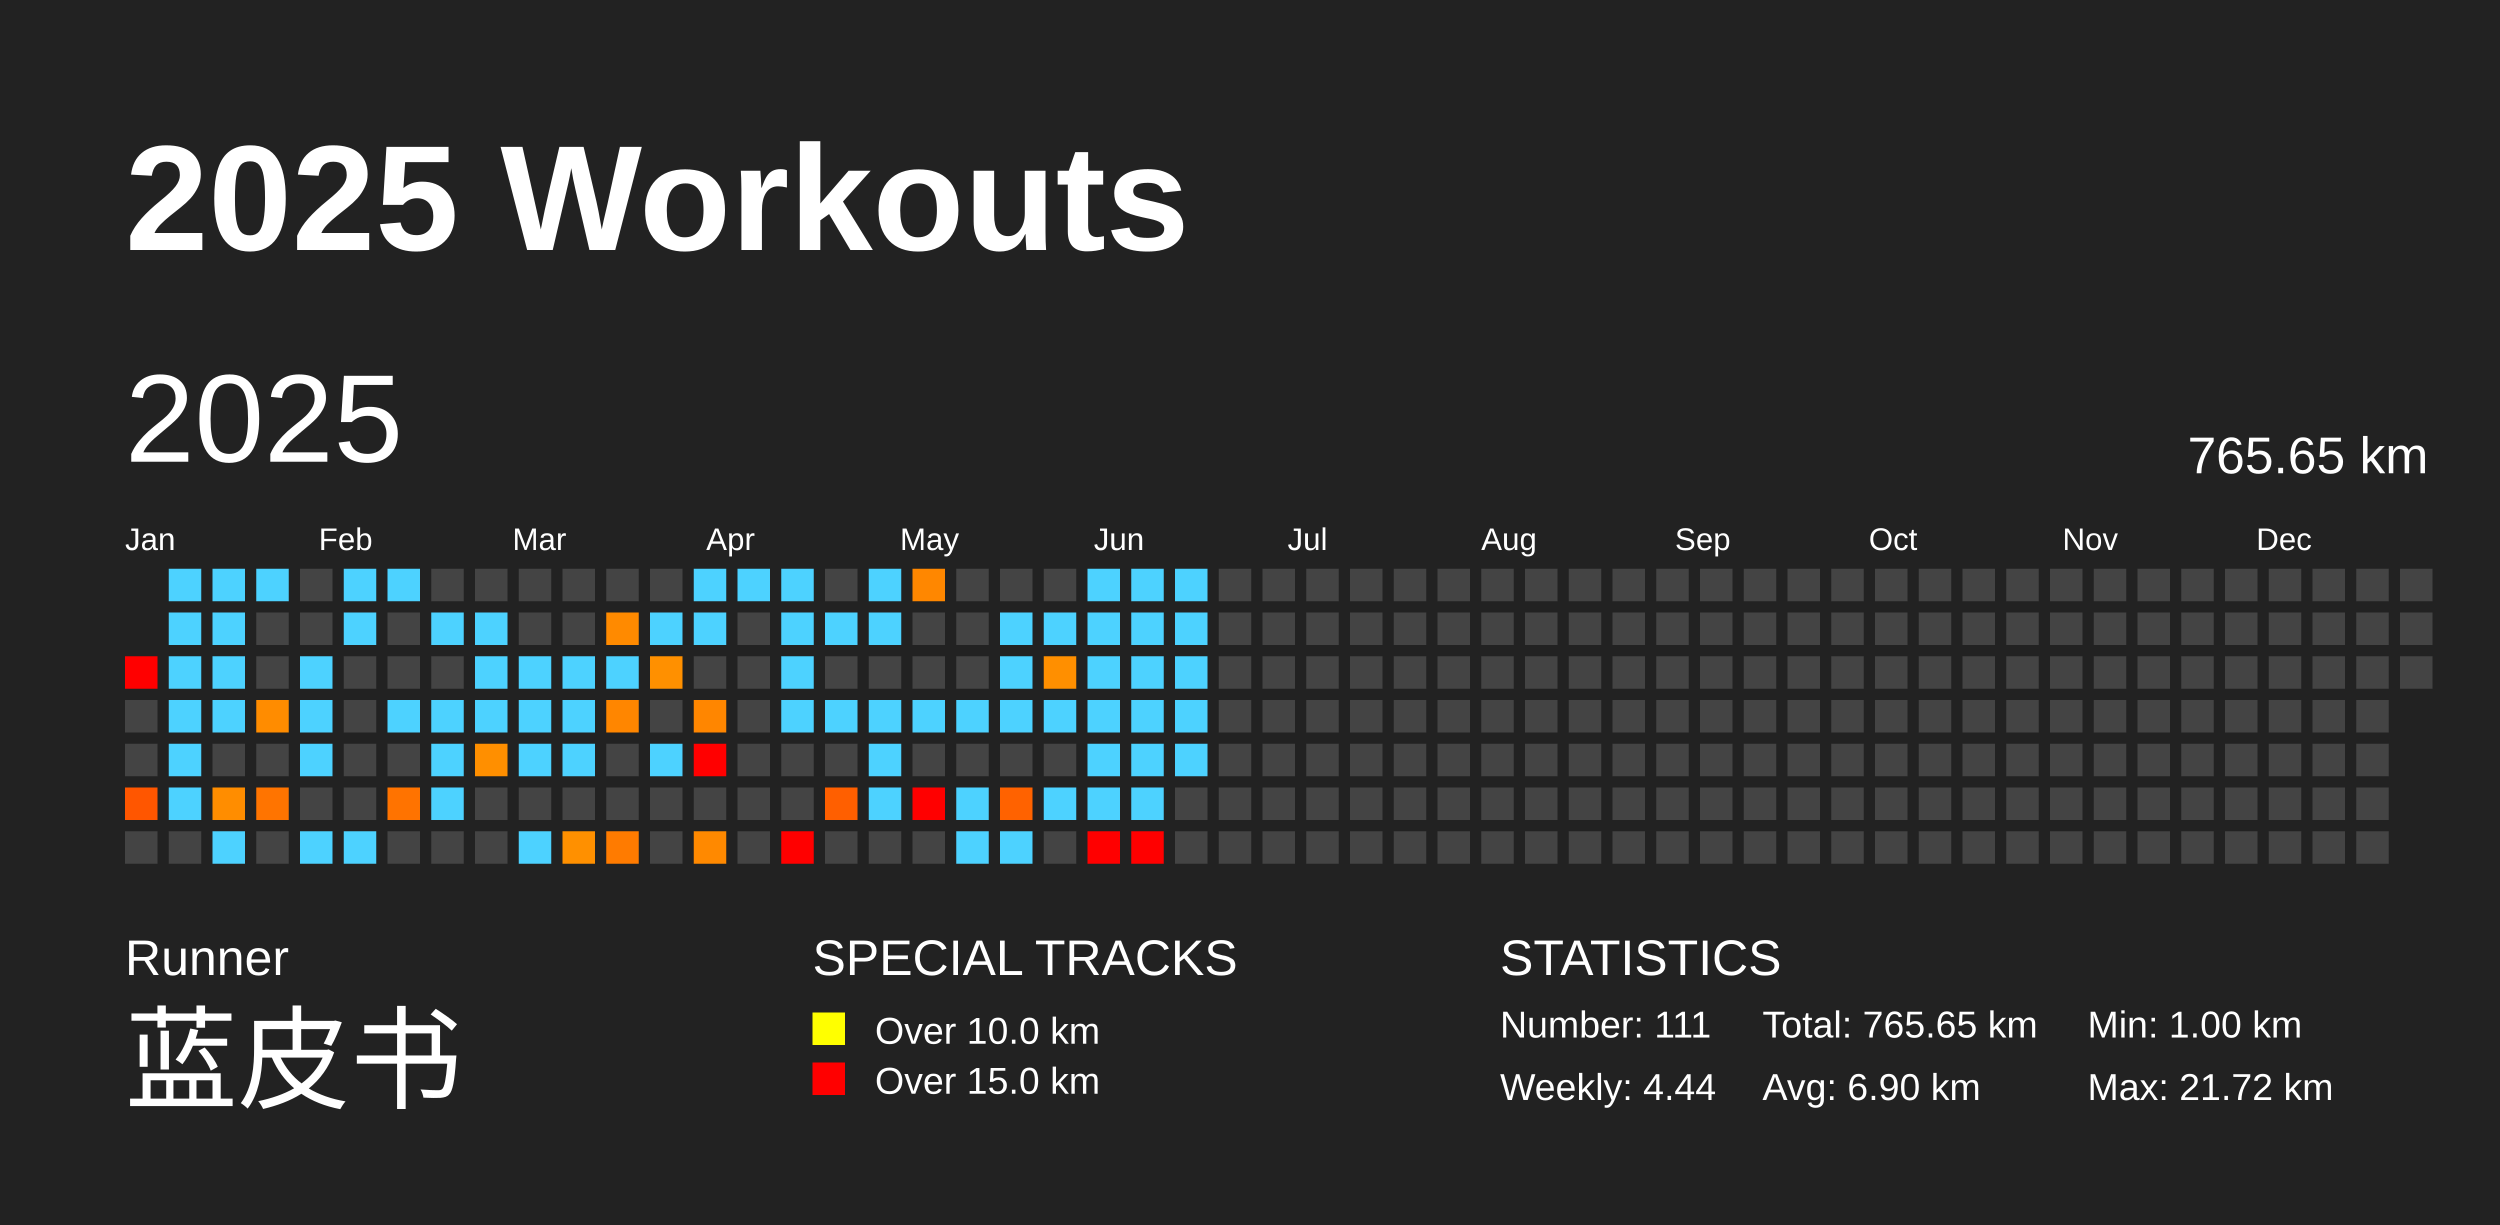
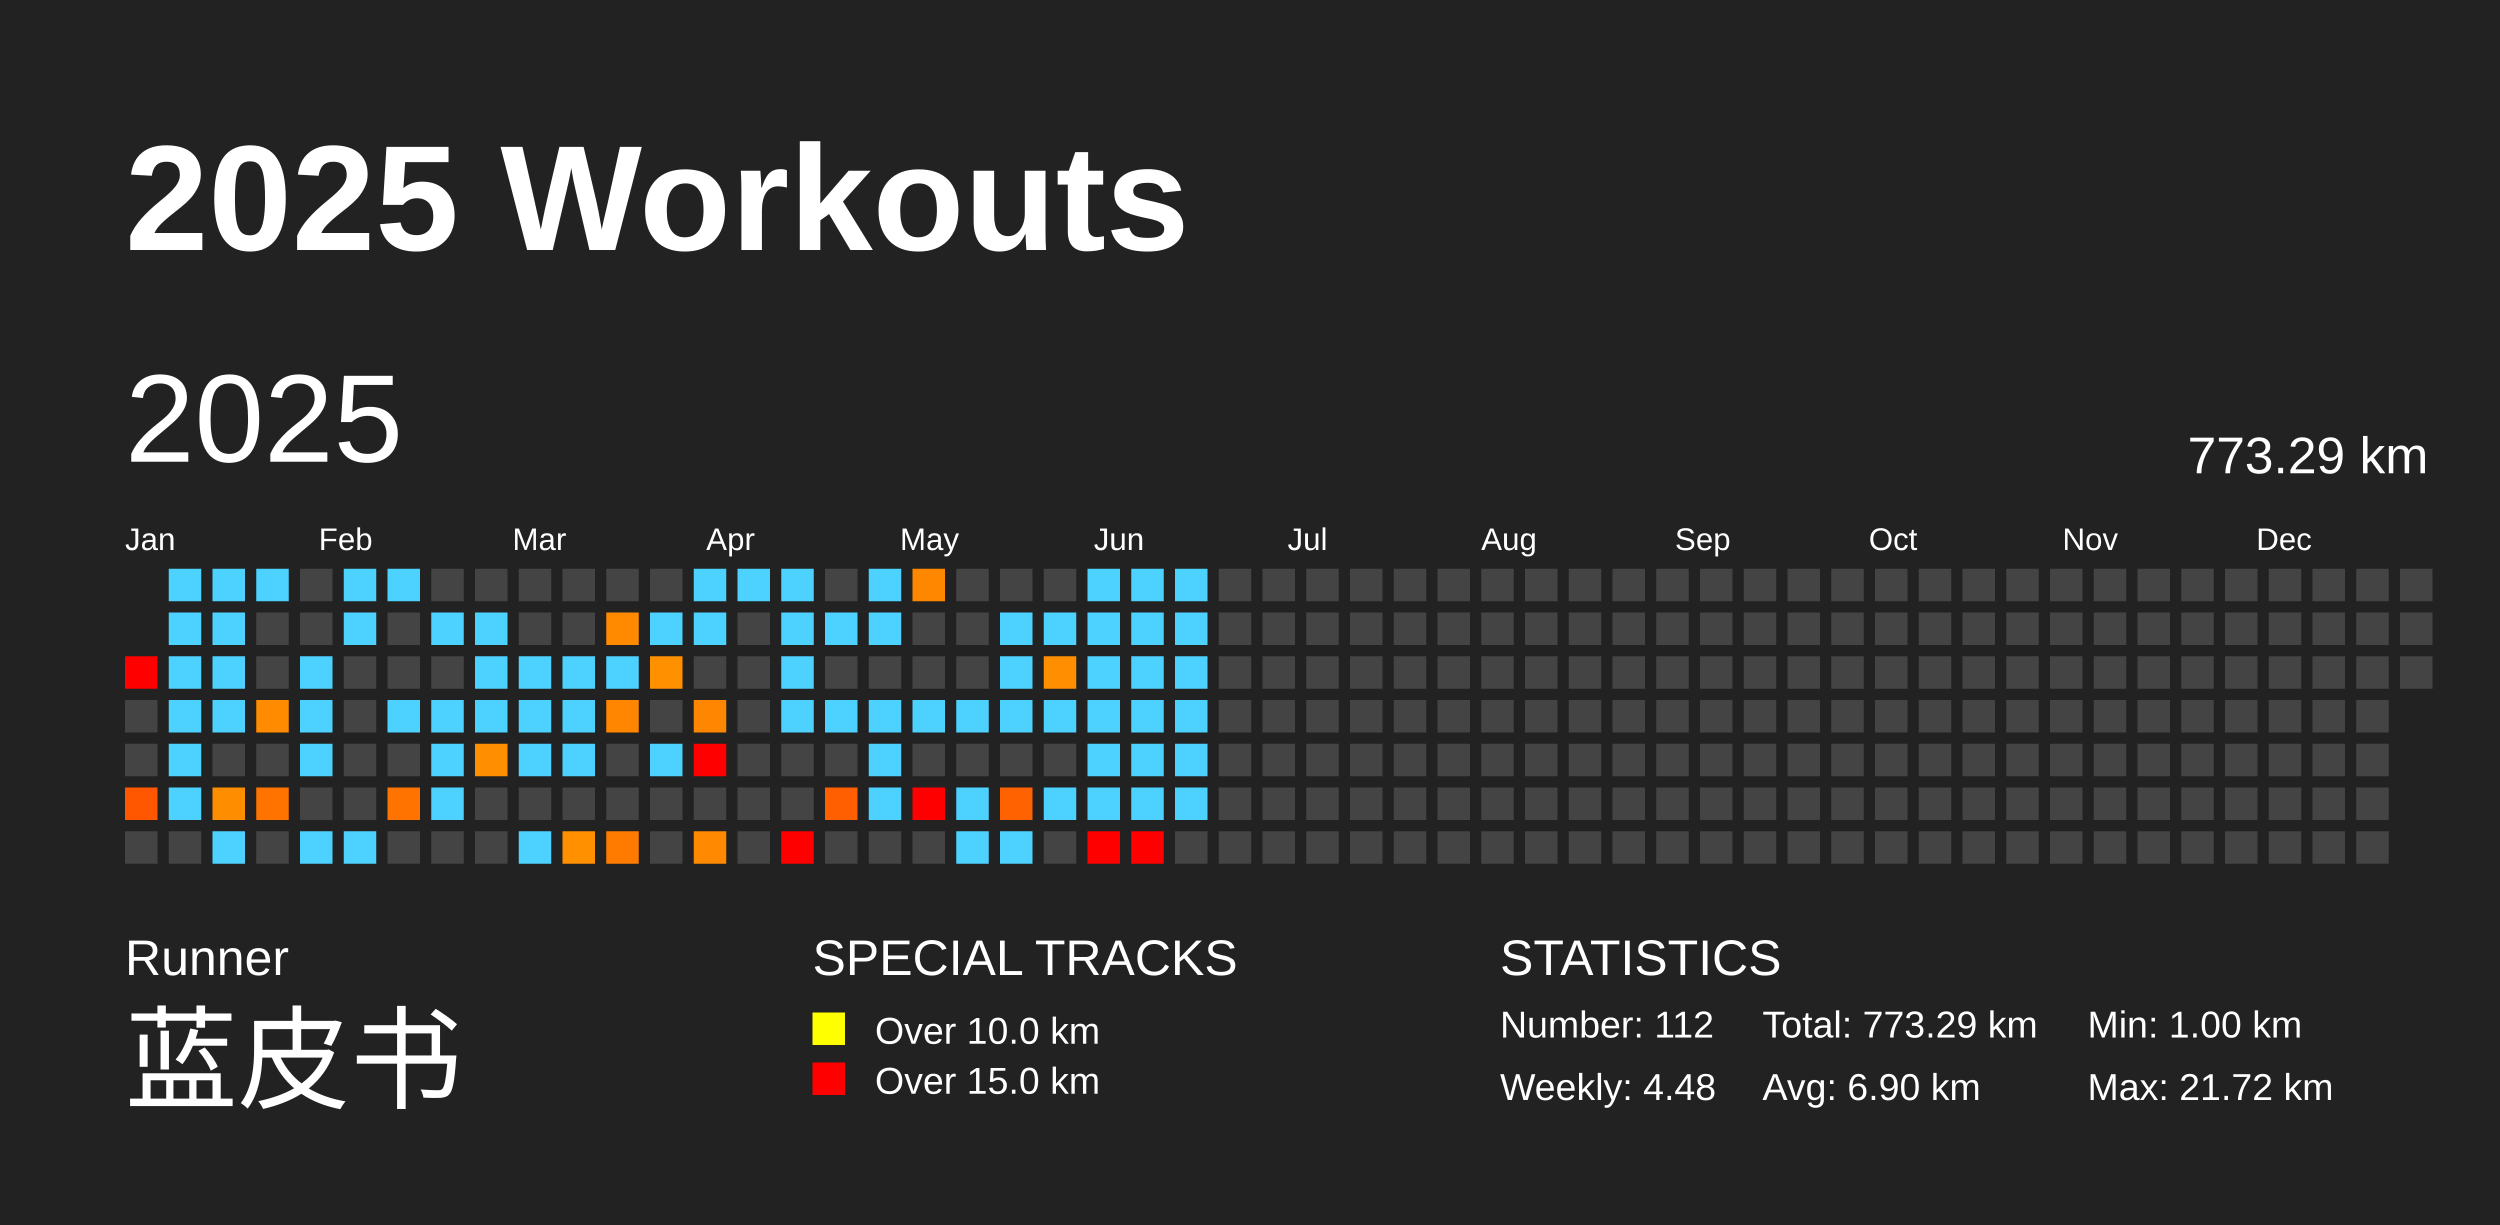
<svg xmlns="http://www.w3.org/2000/svg" baseProfile="full" height="98mm" version="1.1" viewBox="0,0,200,98" width="200mm">
  <defs />
  <rect fill="#222222" height="98" width="200" x="0" y="0" />
  <text fill="#FFFFFF" style="font-size:12px; font-family:Arial; font-weight:bold;" x="10" y="20">2025 Workouts</text>
  <text fill="#FFFFFF" style="font-size:4px; font-family:Arial" x="10" y="78">Runner</text>
  <text fill="#FFFFFF" style="font-size:9px; font-family:Arial" x="10" y="88">蓝皮书</text>
  <text fill="#FFFFFF" style="font-size:4px; font-family:Arial" x="65" y="78">SPECIAL TRACKS</text>
  <rect fill="yellow" height="2.6" width="2.6" x="65" y="81" />
  <text fill="#FFFFFF" style="font-size:3px; font-family:Arial" x="70" y="83.5">Over 10.0 km</text>
  <rect fill="red" height="2.6" width="2.6" x="65" y="85" />
  <text fill="#FFFFFF" style="font-size:3px; font-family:Arial" x="70" y="87.5">Over 15.0 km</text>
  <text fill="#FFFFFF" style="font-size:4px; font-family:Arial" x="120" y="78">STATISTICS</text>
-   <text fill="#FFFFFF" style="font-size:3px; font-family:Arial" x="120" y="83">Number: 111</text>
-   <text fill="#FFFFFF" style="font-size:3px; font-family:Arial" x="120" y="88">Weekly: 4.44</text>
-   <text fill="#FFFFFF" style="font-size:3px; font-family:Arial" x="141" y="83">Total: 765.65 km</text>
+   <text fill="#FFFFFF" style="font-size:3px; font-family:Arial" x="120" y="83">Number: 112</text>
+   <text fill="#FFFFFF" style="font-size:3px; font-family:Arial" x="120" y="88">Weekly: 4.48</text>
+   <text fill="#FFFFFF" style="font-size:3px; font-family:Arial" x="141" y="83">Total: 773.29 km</text>
  <text fill="#FFFFFF" style="font-size:3px; font-family:Arial" x="141" y="88">Avg: 6.90 km</text>
  <text fill="#FFFFFF" style="font-size:3px; font-family:Arial" x="167" y="83">Min: 1.00 km</text>
  <text fill="#FFFFFF" style="font-size:3px; font-family:Arial" x="167" y="88">Max: 21.72 km</text>
  <text dominant-baseline="hanging" fill="#FFFFFF" style="font-size:10.0px; font-family:Arial;" x="10" y="30">2025</text>
-   <text dominant-baseline="hanging" fill="#FFFFFF" style="font-size:4.125px; font-family:Arial;" x="175" y="35">765.65 km</text>
+   <text dominant-baseline="hanging" fill="#FFFFFF" style="font-size:4.125px; font-family:Arial;" x="175" y="35">773.29 km</text>
  <text fill="#FFFFFF" style="font-size:2.5px; font-family:Arial" x="10.0" y="44">Jan</text>
  <text fill="#FFFFFF" style="font-size:2.5px; font-family:Arial" x="25.5" y="44">Feb</text>
  <text fill="#FFFFFF" style="font-size:2.5px; font-family:Arial" x="41.0" y="44">Mar</text>
  <text fill="#FFFFFF" style="font-size:2.5px; font-family:Arial" x="56.5" y="44">Apr</text>
  <text fill="#FFFFFF" style="font-size:2.5px; font-family:Arial" x="72.0" y="44">May</text>
  <text fill="#FFFFFF" style="font-size:2.5px; font-family:Arial" x="87.5" y="44">Jun</text>
  <text fill="#FFFFFF" style="font-size:2.5px; font-family:Arial" x="103.0" y="44">Jul</text>
  <text fill="#FFFFFF" style="font-size:2.5px; font-family:Arial" x="118.5" y="44">Aug</text>
  <text fill="#FFFFFF" style="font-size:2.5px; font-family:Arial" x="134.0" y="44">Sep</text>
  <text fill="#FFFFFF" style="font-size:2.5px; font-family:Arial" x="149.5" y="44">Oct</text>
  <text fill="#FFFFFF" style="font-size:2.5px; font-family:Arial" x="165.0" y="44">Nov</text>
  <text fill="#FFFFFF" style="font-size:2.5px; font-family:Arial" x="180.5" y="44">Dec</text>
  <rect fill="red" height="2.6" width="2.6" x="10.0" y="52.5" />
  <rect fill="#444444" height="2.6" width="2.6" x="10.0" y="56.0" />
  <rect fill="#444444" height="2.6" width="2.6" x="10.0" y="59.5" />
  <rect fill="#ff5600" height="2.6" width="2.6" x="10.0" y="63.0" />
  <rect fill="#444444" height="2.6" width="2.6" x="10.0" y="66.5" />
  <rect fill="#4dd2ff" height="2.6" width="2.6" x="13.5" y="45.5" />
  <rect fill="#4dd2ff" height="2.6" width="2.6" x="13.5" y="49.0" />
  <rect fill="#4dd2ff" height="2.6" width="2.6" x="13.5" y="52.5" />
  <rect fill="#4dd2ff" height="2.6" width="2.6" x="13.5" y="56.0" />
  <rect fill="#4dd2ff" height="2.6" width="2.6" x="13.5" y="59.5" />
  <rect fill="#4dd2ff" height="2.6" width="2.6" x="13.5" y="63.0" />
  <rect fill="#444444" height="2.6" width="2.6" x="13.5" y="66.5" />
  <rect fill="#4dd2ff" height="2.6" width="2.6" x="17.0" y="45.5" />
  <rect fill="#4dd2ff" height="2.6" width="2.6" x="17.0" y="49.0" />
  <rect fill="#4dd2ff" height="2.6" width="2.6" x="17.0" y="52.5" />
  <rect fill="#4dd2ff" height="2.6" width="2.6" x="17.0" y="56.0" />
  <rect fill="#444444" height="2.6" width="2.6" x="17.0" y="59.5" />
  <rect fill="#ff8d00" height="2.6" width="2.6" x="17.0" y="63.0" />
  <rect fill="#4dd2ff" height="2.6" width="2.6" x="17.0" y="66.5" />
  <rect fill="#4dd2ff" height="2.6" width="2.6" x="20.5" y="45.5" />
  <rect fill="#444444" height="2.6" width="2.6" x="20.5" y="49.0" />
  <rect fill="#444444" height="2.6" width="2.6" x="20.5" y="52.5" />
  <rect fill="#ff8c00" height="2.6" width="2.6" x="20.5" y="56.0" />
  <rect fill="#444444" height="2.6" width="2.6" x="20.5" y="59.5" />
  <rect fill="#ff7400" height="2.6" width="2.6" x="20.5" y="63.0" />
  <rect fill="#444444" height="2.6" width="2.6" x="20.5" y="66.5" />
  <rect fill="#444444" height="2.6" width="2.6" x="24.0" y="45.5" />
  <rect fill="#444444" height="2.6" width="2.6" x="24.0" y="49.0" />
  <rect fill="#4dd2ff" height="2.6" width="2.6" x="24.0" y="52.5" />
  <rect fill="#4dd2ff" height="2.6" width="2.6" x="24.0" y="56.0" />
  <rect fill="#4dd2ff" height="2.6" width="2.6" x="24.0" y="59.5" />
  <rect fill="#444444" height="2.6" width="2.6" x="24.0" y="63.0" />
  <rect fill="#4dd2ff" height="2.6" width="2.6" x="24.0" y="66.5" />
  <rect fill="#4dd2ff" height="2.6" width="2.6" x="27.5" y="45.5" />
  <rect fill="#4dd2ff" height="2.6" width="2.6" x="27.5" y="49.0" />
  <rect fill="#444444" height="2.6" width="2.6" x="27.5" y="52.5" />
  <rect fill="#444444" height="2.6" width="2.6" x="27.5" y="56.0" />
  <rect fill="#444444" height="2.6" width="2.6" x="27.5" y="59.5" />
  <rect fill="#444444" height="2.6" width="2.6" x="27.5" y="63.0" />
  <rect fill="#4dd2ff" height="2.6" width="2.6" x="27.5" y="66.5" />
  <rect fill="#4dd2ff" height="2.6" width="2.6" x="31.0" y="45.5" />
  <rect fill="#444444" height="2.6" width="2.6" x="31.0" y="49.0" />
  <rect fill="#444444" height="2.6" width="2.6" x="31.0" y="52.5" />
  <rect fill="#4dd2ff" height="2.6" width="2.6" x="31.0" y="56.0" />
  <rect fill="#444444" height="2.6" width="2.6" x="31.0" y="59.5" />
  <rect fill="#ff7300" height="2.6" width="2.6" x="31.0" y="63.0" />
  <rect fill="#444444" height="2.6" width="2.6" x="31.0" y="66.5" />
  <rect fill="#444444" height="2.6" width="2.6" x="34.5" y="45.5" />
  <rect fill="#4dd2ff" height="2.6" width="2.6" x="34.5" y="49.0" />
  <rect fill="#444444" height="2.6" width="2.6" x="34.5" y="52.5" />
  <rect fill="#4dd2ff" height="2.6" width="2.6" x="34.5" y="56.0" />
  <rect fill="#4dd2ff" height="2.6" width="2.6" x="34.5" y="59.5" />
  <rect fill="#4dd2ff" height="2.6" width="2.6" x="34.5" y="63.0" />
  <rect fill="#444444" height="2.6" width="2.6" x="34.5" y="66.5" />
  <rect fill="#444444" height="2.6" width="2.6" x="38.0" y="45.5" />
  <rect fill="#4dd2ff" height="2.6" width="2.6" x="38.0" y="49.0" />
  <rect fill="#4dd2ff" height="2.6" width="2.6" x="38.0" y="52.5" />
  <rect fill="#4dd2ff" height="2.6" width="2.6" x="38.0" y="56.0" />
  <rect fill="#ff8f00" height="2.6" width="2.6" x="38.0" y="59.5" />
  <rect fill="#444444" height="2.6" width="2.6" x="38.0" y="63.0" />
  <rect fill="#444444" height="2.6" width="2.6" x="38.0" y="66.5" />
  <rect fill="#444444" height="2.6" width="2.6" x="41.5" y="45.5" />
  <rect fill="#444444" height="2.6" width="2.6" x="41.5" y="49.0" />
  <rect fill="#4dd2ff" height="2.6" width="2.6" x="41.5" y="52.5" />
  <rect fill="#4dd2ff" height="2.6" width="2.6" x="41.5" y="56.0" />
  <rect fill="#4dd2ff" height="2.6" width="2.6" x="41.5" y="59.5" />
  <rect fill="#444444" height="2.6" width="2.6" x="41.5" y="63.0" />
  <rect fill="#4dd2ff" height="2.6" width="2.6" x="41.5" y="66.5" />
  <rect fill="#444444" height="2.6" width="2.6" x="45.0" y="45.5" />
  <rect fill="#444444" height="2.6" width="2.6" x="45.0" y="49.0" />
  <rect fill="#4dd2ff" height="2.6" width="2.6" x="45.0" y="52.5" />
  <rect fill="#4dd2ff" height="2.6" width="2.6" x="45.0" y="56.0" />
  <rect fill="#4dd2ff" height="2.6" width="2.6" x="45.0" y="59.5" />
  <rect fill="#444444" height="2.6" width="2.6" x="45.0" y="63.0" />
  <rect fill="#ff9000" height="2.6" width="2.6" x="45.0" y="66.5" />
  <rect fill="#444444" height="2.6" width="2.6" x="48.5" y="45.5" />
  <rect fill="#ff8a00" height="2.6" width="2.6" x="48.5" y="49.0" />
  <rect fill="#4dd2ff" height="2.6" width="2.6" x="48.5" y="52.5" />
  <rect fill="#ff8600" height="2.6" width="2.6" x="48.5" y="56.0" />
  <rect fill="#444444" height="2.6" width="2.6" x="48.5" y="59.5" />
  <rect fill="#444444" height="2.6" width="2.6" x="48.5" y="63.0" />
  <rect fill="#ff7b00" height="2.6" width="2.6" x="48.5" y="66.5" />
  <rect fill="#444444" height="2.6" width="2.6" x="52.0" y="45.5" />
  <rect fill="#4dd2ff" height="2.6" width="2.6" x="52.0" y="49.0" />
  <rect fill="#ff9000" height="2.6" width="2.6" x="52.0" y="52.5" />
  <rect fill="#444444" height="2.6" width="2.6" x="52.0" y="56.0" />
  <rect fill="#4dd2ff" height="2.6" width="2.6" x="52.0" y="59.5" />
  <rect fill="#444444" height="2.6" width="2.6" x="52.0" y="63.0" />
  <rect fill="#444444" height="2.6" width="2.6" x="52.0" y="66.5" />
  <rect fill="#4dd2ff" height="2.6" width="2.6" x="55.5" y="45.5" />
  <rect fill="#4dd2ff" height="2.6" width="2.6" x="55.5" y="49.0" />
  <rect fill="#444444" height="2.6" width="2.6" x="55.5" y="52.5" />
  <rect fill="#ff8600" height="2.6" width="2.6" x="55.5" y="56.0" />
  <rect fill="red" height="2.6" width="2.6" x="55.5" y="59.5" />
  <rect fill="#444444" height="2.6" width="2.6" x="55.5" y="63.0" />
  <rect fill="#ff8900" height="2.6" width="2.6" x="55.5" y="66.5" />
  <rect fill="#4dd2ff" height="2.6" width="2.6" x="59.0" y="45.5" />
  <rect fill="#444444" height="2.6" width="2.6" x="59.0" y="49.0" />
  <rect fill="#444444" height="2.6" width="2.6" x="59.0" y="52.5" />
  <rect fill="#444444" height="2.6" width="2.6" x="59.0" y="56.0" />
  <rect fill="#444444" height="2.6" width="2.6" x="59.0" y="59.5" />
  <rect fill="#444444" height="2.6" width="2.6" x="59.0" y="63.0" />
  <rect fill="#444444" height="2.6" width="2.6" x="59.0" y="66.5" />
  <rect fill="#4dd2ff" height="2.6" width="2.6" x="62.5" y="45.5" />
  <rect fill="#4dd2ff" height="2.6" width="2.6" x="62.5" y="49.0" />
  <rect fill="#4dd2ff" height="2.6" width="2.6" x="62.5" y="52.5" />
  <rect fill="#4dd2ff" height="2.6" width="2.6" x="62.5" y="56.0" />
  <rect fill="#444444" height="2.6" width="2.6" x="62.5" y="59.5" />
  <rect fill="#444444" height="2.6" width="2.6" x="62.5" y="63.0" />
  <rect fill="red" height="2.6" width="2.6" x="62.5" y="66.5" />
  <rect fill="#444444" height="2.6" width="2.6" x="66.0" y="45.5" />
  <rect fill="#4dd2ff" height="2.6" width="2.6" x="66.0" y="49.0" />
  <rect fill="#444444" height="2.6" width="2.6" x="66.0" y="52.5" />
  <rect fill="#4dd2ff" height="2.6" width="2.6" x="66.0" y="56.0" />
  <rect fill="#444444" height="2.6" width="2.6" x="66.0" y="59.5" />
  <rect fill="#ff5f00" height="2.6" width="2.6" x="66.0" y="63.0" />
  <rect fill="#444444" height="2.6" width="2.6" x="66.0" y="66.5" />
  <rect fill="#4dd2ff" height="2.6" width="2.6" x="69.5" y="45.5" />
  <rect fill="#4dd2ff" height="2.6" width="2.6" x="69.5" y="49.0" />
  <rect fill="#444444" height="2.6" width="2.6" x="69.5" y="52.5" />
  <rect fill="#4dd2ff" height="2.6" width="2.6" x="69.5" y="56.0" />
  <rect fill="#4dd2ff" height="2.6" width="2.6" x="69.5" y="59.5" />
  <rect fill="#4dd2ff" height="2.6" width="2.6" x="69.5" y="63.0" />
  <rect fill="#444444" height="2.6" width="2.6" x="69.5" y="66.5" />
  <rect fill="#ff8700" height="2.6" width="2.6" x="73.0" y="45.5" />
  <rect fill="#444444" height="2.6" width="2.6" x="73.0" y="49.0" />
  <rect fill="#444444" height="2.6" width="2.6" x="73.0" y="52.5" />
  <rect fill="#4dd2ff" height="2.6" width="2.6" x="73.0" y="56.0" />
  <rect fill="#444444" height="2.6" width="2.6" x="73.0" y="59.5" />
  <rect fill="red" height="2.6" width="2.6" x="73.0" y="63.0" />
  <rect fill="#444444" height="2.6" width="2.6" x="73.0" y="66.5" />
  <rect fill="#444444" height="2.6" width="2.6" x="76.5" y="45.5" />
  <rect fill="#444444" height="2.6" width="2.6" x="76.5" y="49.0" />
  <rect fill="#444444" height="2.6" width="2.6" x="76.5" y="52.5" />
  <rect fill="#4dd2ff" height="2.6" width="2.6" x="76.5" y="56.0" />
  <rect fill="#444444" height="2.6" width="2.6" x="76.5" y="59.5" />
  <rect fill="#4dd2ff" height="2.6" width="2.6" x="76.5" y="63.0" />
  <rect fill="#4dd2ff" height="2.6" width="2.6" x="76.5" y="66.5" />
  <rect fill="#444444" height="2.6" width="2.6" x="80.0" y="45.5" />
  <rect fill="#4dd2ff" height="2.6" width="2.6" x="80.0" y="49.0" />
  <rect fill="#4dd2ff" height="2.6" width="2.6" x="80.0" y="52.5" />
  <rect fill="#4dd2ff" height="2.6" width="2.6" x="80.0" y="56.0" />
  <rect fill="#444444" height="2.6" width="2.6" x="80.0" y="59.5" />
  <rect fill="#ff6200" height="2.6" width="2.6" x="80.0" y="63.0" />
  <rect fill="#4dd2ff" height="2.6" width="2.6" x="80.0" y="66.5" />
  <rect fill="#444444" height="2.6" width="2.6" x="83.5" y="45.5" />
  <rect fill="#4dd2ff" height="2.6" width="2.6" x="83.5" y="49.0" />
  <rect fill="#ff8f00" height="2.6" width="2.6" x="83.5" y="52.5" />
  <rect fill="#4dd2ff" height="2.6" width="2.6" x="83.5" y="56.0" />
  <rect fill="#444444" height="2.6" width="2.6" x="83.5" y="59.5" />
  <rect fill="#4dd2ff" height="2.6" width="2.6" x="83.5" y="63.0" />
  <rect fill="#444444" height="2.6" width="2.6" x="83.5" y="66.5" />
  <rect fill="#4dd2ff" height="2.6" width="2.6" x="87.0" y="45.5" />
  <rect fill="#4dd2ff" height="2.6" width="2.6" x="87.0" y="49.0" />
  <rect fill="#4dd2ff" height="2.6" width="2.6" x="87.0" y="52.5" />
  <rect fill="#4dd2ff" height="2.6" width="2.6" x="87.0" y="56.0" />
  <rect fill="#4dd2ff" height="2.6" width="2.6" x="87.0" y="59.5" />
  <rect fill="#4dd2ff" height="2.6" width="2.6" x="87.0" y="63.0" />
  <rect fill="red" height="2.6" width="2.6" x="87.0" y="66.5" />
  <rect fill="#4dd2ff" height="2.6" width="2.6" x="90.5" y="45.5" />
  <rect fill="#4dd2ff" height="2.6" width="2.6" x="90.5" y="49.0" />
  <rect fill="#4dd2ff" height="2.6" width="2.6" x="90.5" y="52.5" />
  <rect fill="#4dd2ff" height="2.6" width="2.6" x="90.5" y="56.0" />
  <rect fill="#4dd2ff" height="2.6" width="2.6" x="90.5" y="59.5" />
  <rect fill="#4dd2ff" height="2.6" width="2.6" x="90.5" y="63.0" />
  <rect fill="red" height="2.6" width="2.6" x="90.5" y="66.5" />
  <rect fill="#4dd2ff" height="2.6" width="2.6" x="94.0" y="45.5" />
  <rect fill="#4dd2ff" height="2.6" width="2.6" x="94.0" y="49.0" />
  <rect fill="#4dd2ff" height="2.6" width="2.6" x="94.0" y="52.5" />
  <rect fill="#4dd2ff" height="2.6" width="2.6" x="94.0" y="56.0" />
  <rect fill="#4dd2ff" height="2.6" width="2.6" x="94.0" y="59.5" />
-   <rect fill="#444444" height="2.6" width="2.6" x="94.0" y="63.0" />
+   <rect fill="#4dd2ff" height="2.6" width="2.6" x="94.0" y="63.0" />
  <rect fill="#444444" height="2.6" width="2.6" x="94.0" y="66.5" />
  <rect fill="#444444" height="2.6" width="2.6" x="97.5" y="45.5" />
  <rect fill="#444444" height="2.6" width="2.6" x="97.5" y="49.0" />
  <rect fill="#444444" height="2.6" width="2.6" x="97.5" y="52.5" />
  <rect fill="#444444" height="2.6" width="2.6" x="97.5" y="56.0" />
  <rect fill="#444444" height="2.6" width="2.6" x="97.5" y="59.5" />
  <rect fill="#444444" height="2.6" width="2.6" x="97.5" y="63.0" />
  <rect fill="#444444" height="2.6" width="2.6" x="97.5" y="66.5" />
  <rect fill="#444444" height="2.6" width="2.6" x="101.0" y="45.5" />
  <rect fill="#444444" height="2.6" width="2.6" x="101.0" y="49.0" />
  <rect fill="#444444" height="2.6" width="2.6" x="101.0" y="52.5" />
  <rect fill="#444444" height="2.6" width="2.6" x="101.0" y="56.0" />
  <rect fill="#444444" height="2.6" width="2.6" x="101.0" y="59.5" />
  <rect fill="#444444" height="2.6" width="2.6" x="101.0" y="63.0" />
  <rect fill="#444444" height="2.6" width="2.6" x="101.0" y="66.5" />
  <rect fill="#444444" height="2.6" width="2.6" x="104.5" y="45.5" />
  <rect fill="#444444" height="2.6" width="2.6" x="104.5" y="49.0" />
  <rect fill="#444444" height="2.6" width="2.6" x="104.5" y="52.5" />
  <rect fill="#444444" height="2.6" width="2.6" x="104.5" y="56.0" />
  <rect fill="#444444" height="2.6" width="2.6" x="104.5" y="59.5" />
  <rect fill="#444444" height="2.6" width="2.6" x="104.5" y="63.0" />
  <rect fill="#444444" height="2.6" width="2.6" x="104.5" y="66.5" />
  <rect fill="#444444" height="2.6" width="2.6" x="108.0" y="45.5" />
  <rect fill="#444444" height="2.6" width="2.6" x="108.0" y="49.0" />
  <rect fill="#444444" height="2.6" width="2.6" x="108.0" y="52.5" />
  <rect fill="#444444" height="2.6" width="2.6" x="108.0" y="56.0" />
  <rect fill="#444444" height="2.6" width="2.6" x="108.0" y="59.5" />
  <rect fill="#444444" height="2.6" width="2.6" x="108.0" y="63.0" />
  <rect fill="#444444" height="2.6" width="2.6" x="108.0" y="66.5" />
  <rect fill="#444444" height="2.6" width="2.6" x="111.5" y="45.5" />
  <rect fill="#444444" height="2.6" width="2.6" x="111.5" y="49.0" />
  <rect fill="#444444" height="2.6" width="2.6" x="111.5" y="52.5" />
  <rect fill="#444444" height="2.6" width="2.6" x="111.5" y="56.0" />
  <rect fill="#444444" height="2.6" width="2.6" x="111.5" y="59.5" />
  <rect fill="#444444" height="2.6" width="2.6" x="111.5" y="63.0" />
  <rect fill="#444444" height="2.6" width="2.6" x="111.5" y="66.5" />
  <rect fill="#444444" height="2.6" width="2.6" x="115.0" y="45.5" />
  <rect fill="#444444" height="2.6" width="2.6" x="115.0" y="49.0" />
  <rect fill="#444444" height="2.6" width="2.6" x="115.0" y="52.5" />
  <rect fill="#444444" height="2.6" width="2.6" x="115.0" y="56.0" />
  <rect fill="#444444" height="2.6" width="2.6" x="115.0" y="59.5" />
  <rect fill="#444444" height="2.6" width="2.6" x="115.0" y="63.0" />
  <rect fill="#444444" height="2.6" width="2.6" x="115.0" y="66.5" />
  <rect fill="#444444" height="2.6" width="2.6" x="118.5" y="45.5" />
  <rect fill="#444444" height="2.6" width="2.6" x="118.5" y="49.0" />
  <rect fill="#444444" height="2.6" width="2.6" x="118.5" y="52.5" />
  <rect fill="#444444" height="2.6" width="2.6" x="118.5" y="56.0" />
  <rect fill="#444444" height="2.6" width="2.6" x="118.5" y="59.5" />
  <rect fill="#444444" height="2.6" width="2.6" x="118.5" y="63.0" />
  <rect fill="#444444" height="2.6" width="2.6" x="118.5" y="66.5" />
  <rect fill="#444444" height="2.6" width="2.6" x="122.0" y="45.5" />
  <rect fill="#444444" height="2.6" width="2.6" x="122.0" y="49.0" />
  <rect fill="#444444" height="2.6" width="2.6" x="122.0" y="52.5" />
  <rect fill="#444444" height="2.6" width="2.6" x="122.0" y="56.0" />
  <rect fill="#444444" height="2.6" width="2.6" x="122.0" y="59.5" />
  <rect fill="#444444" height="2.6" width="2.6" x="122.0" y="63.0" />
  <rect fill="#444444" height="2.6" width="2.6" x="122.0" y="66.5" />
  <rect fill="#444444" height="2.6" width="2.6" x="125.5" y="45.5" />
  <rect fill="#444444" height="2.6" width="2.6" x="125.5" y="49.0" />
  <rect fill="#444444" height="2.6" width="2.6" x="125.5" y="52.5" />
  <rect fill="#444444" height="2.6" width="2.6" x="125.5" y="56.0" />
  <rect fill="#444444" height="2.6" width="2.6" x="125.5" y="59.5" />
  <rect fill="#444444" height="2.6" width="2.6" x="125.5" y="63.0" />
  <rect fill="#444444" height="2.6" width="2.6" x="125.5" y="66.5" />
  <rect fill="#444444" height="2.6" width="2.6" x="129.0" y="45.5" />
  <rect fill="#444444" height="2.6" width="2.6" x="129.0" y="49.0" />
  <rect fill="#444444" height="2.6" width="2.6" x="129.0" y="52.5" />
  <rect fill="#444444" height="2.6" width="2.6" x="129.0" y="56.0" />
  <rect fill="#444444" height="2.6" width="2.6" x="129.0" y="59.5" />
  <rect fill="#444444" height="2.6" width="2.6" x="129.0" y="63.0" />
  <rect fill="#444444" height="2.6" width="2.6" x="129.0" y="66.5" />
  <rect fill="#444444" height="2.6" width="2.6" x="132.5" y="45.5" />
  <rect fill="#444444" height="2.6" width="2.6" x="132.5" y="49.0" />
  <rect fill="#444444" height="2.6" width="2.6" x="132.5" y="52.5" />
  <rect fill="#444444" height="2.6" width="2.6" x="132.5" y="56.0" />
  <rect fill="#444444" height="2.6" width="2.6" x="132.5" y="59.5" />
  <rect fill="#444444" height="2.6" width="2.6" x="132.5" y="63.0" />
  <rect fill="#444444" height="2.6" width="2.6" x="132.5" y="66.5" />
  <rect fill="#444444" height="2.6" width="2.6" x="136.0" y="45.5" />
  <rect fill="#444444" height="2.6" width="2.6" x="136.0" y="49.0" />
  <rect fill="#444444" height="2.6" width="2.6" x="136.0" y="52.5" />
  <rect fill="#444444" height="2.6" width="2.6" x="136.0" y="56.0" />
  <rect fill="#444444" height="2.6" width="2.6" x="136.0" y="59.5" />
  <rect fill="#444444" height="2.6" width="2.6" x="136.0" y="63.0" />
  <rect fill="#444444" height="2.6" width="2.6" x="136.0" y="66.5" />
  <rect fill="#444444" height="2.6" width="2.6" x="139.5" y="45.5" />
  <rect fill="#444444" height="2.6" width="2.6" x="139.5" y="49.0" />
  <rect fill="#444444" height="2.6" width="2.6" x="139.5" y="52.5" />
  <rect fill="#444444" height="2.6" width="2.6" x="139.5" y="56.0" />
  <rect fill="#444444" height="2.6" width="2.6" x="139.5" y="59.5" />
  <rect fill="#444444" height="2.6" width="2.6" x="139.5" y="63.0" />
  <rect fill="#444444" height="2.6" width="2.6" x="139.5" y="66.5" />
  <rect fill="#444444" height="2.6" width="2.6" x="143.0" y="45.5" />
  <rect fill="#444444" height="2.6" width="2.6" x="143.0" y="49.0" />
  <rect fill="#444444" height="2.6" width="2.6" x="143.0" y="52.5" />
  <rect fill="#444444" height="2.6" width="2.6" x="143.0" y="56.0" />
  <rect fill="#444444" height="2.6" width="2.6" x="143.0" y="59.5" />
  <rect fill="#444444" height="2.6" width="2.6" x="143.0" y="63.0" />
  <rect fill="#444444" height="2.6" width="2.6" x="143.0" y="66.5" />
  <rect fill="#444444" height="2.6" width="2.6" x="146.5" y="45.5" />
  <rect fill="#444444" height="2.6" width="2.6" x="146.5" y="49.0" />
  <rect fill="#444444" height="2.6" width="2.6" x="146.5" y="52.5" />
  <rect fill="#444444" height="2.6" width="2.6" x="146.5" y="56.0" />
  <rect fill="#444444" height="2.6" width="2.6" x="146.5" y="59.5" />
  <rect fill="#444444" height="2.6" width="2.6" x="146.5" y="63.0" />
  <rect fill="#444444" height="2.6" width="2.6" x="146.5" y="66.5" />
  <rect fill="#444444" height="2.6" width="2.6" x="150.0" y="45.5" />
  <rect fill="#444444" height="2.6" width="2.6" x="150.0" y="49.0" />
  <rect fill="#444444" height="2.6" width="2.6" x="150.0" y="52.5" />
  <rect fill="#444444" height="2.6" width="2.6" x="150.0" y="56.0" />
  <rect fill="#444444" height="2.6" width="2.6" x="150.0" y="59.5" />
  <rect fill="#444444" height="2.6" width="2.6" x="150.0" y="63.0" />
  <rect fill="#444444" height="2.6" width="2.6" x="150.0" y="66.5" />
  <rect fill="#444444" height="2.6" width="2.6" x="153.5" y="45.5" />
  <rect fill="#444444" height="2.6" width="2.6" x="153.5" y="49.0" />
  <rect fill="#444444" height="2.6" width="2.6" x="153.5" y="52.5" />
  <rect fill="#444444" height="2.6" width="2.6" x="153.5" y="56.0" />
  <rect fill="#444444" height="2.6" width="2.6" x="153.5" y="59.5" />
  <rect fill="#444444" height="2.6" width="2.6" x="153.5" y="63.0" />
  <rect fill="#444444" height="2.6" width="2.6" x="153.5" y="66.5" />
  <rect fill="#444444" height="2.6" width="2.6" x="157.0" y="45.5" />
  <rect fill="#444444" height="2.6" width="2.6" x="157.0" y="49.0" />
  <rect fill="#444444" height="2.6" width="2.6" x="157.0" y="52.5" />
  <rect fill="#444444" height="2.6" width="2.6" x="157.0" y="56.0" />
  <rect fill="#444444" height="2.6" width="2.6" x="157.0" y="59.5" />
  <rect fill="#444444" height="2.6" width="2.6" x="157.0" y="63.0" />
  <rect fill="#444444" height="2.6" width="2.6" x="157.0" y="66.5" />
  <rect fill="#444444" height="2.6" width="2.6" x="160.5" y="45.5" />
  <rect fill="#444444" height="2.6" width="2.6" x="160.5" y="49.0" />
  <rect fill="#444444" height="2.6" width="2.6" x="160.5" y="52.5" />
  <rect fill="#444444" height="2.6" width="2.6" x="160.5" y="56.0" />
  <rect fill="#444444" height="2.6" width="2.6" x="160.5" y="59.5" />
  <rect fill="#444444" height="2.6" width="2.6" x="160.5" y="63.0" />
  <rect fill="#444444" height="2.6" width="2.6" x="160.5" y="66.5" />
  <rect fill="#444444" height="2.6" width="2.6" x="164.0" y="45.5" />
  <rect fill="#444444" height="2.6" width="2.6" x="164.0" y="49.0" />
  <rect fill="#444444" height="2.6" width="2.6" x="164.0" y="52.5" />
  <rect fill="#444444" height="2.6" width="2.6" x="164.0" y="56.0" />
  <rect fill="#444444" height="2.6" width="2.6" x="164.0" y="59.5" />
  <rect fill="#444444" height="2.6" width="2.6" x="164.0" y="63.0" />
  <rect fill="#444444" height="2.6" width="2.6" x="164.0" y="66.5" />
  <rect fill="#444444" height="2.6" width="2.6" x="167.5" y="45.5" />
  <rect fill="#444444" height="2.6" width="2.6" x="167.5" y="49.0" />
  <rect fill="#444444" height="2.6" width="2.6" x="167.5" y="52.5" />
  <rect fill="#444444" height="2.6" width="2.6" x="167.5" y="56.0" />
  <rect fill="#444444" height="2.6" width="2.6" x="167.5" y="59.5" />
  <rect fill="#444444" height="2.6" width="2.6" x="167.5" y="63.0" />
  <rect fill="#444444" height="2.6" width="2.6" x="167.5" y="66.5" />
  <rect fill="#444444" height="2.6" width="2.6" x="171.0" y="45.5" />
  <rect fill="#444444" height="2.6" width="2.6" x="171.0" y="49.0" />
  <rect fill="#444444" height="2.6" width="2.6" x="171.0" y="52.5" />
  <rect fill="#444444" height="2.6" width="2.6" x="171.0" y="56.0" />
  <rect fill="#444444" height="2.6" width="2.6" x="171.0" y="59.5" />
  <rect fill="#444444" height="2.6" width="2.6" x="171.0" y="63.0" />
  <rect fill="#444444" height="2.6" width="2.6" x="171.0" y="66.5" />
  <rect fill="#444444" height="2.6" width="2.6" x="174.5" y="45.5" />
  <rect fill="#444444" height="2.6" width="2.6" x="174.5" y="49.0" />
  <rect fill="#444444" height="2.6" width="2.6" x="174.5" y="52.5" />
  <rect fill="#444444" height="2.6" width="2.6" x="174.5" y="56.0" />
  <rect fill="#444444" height="2.6" width="2.6" x="174.5" y="59.5" />
  <rect fill="#444444" height="2.6" width="2.6" x="174.5" y="63.0" />
  <rect fill="#444444" height="2.6" width="2.6" x="174.5" y="66.5" />
  <rect fill="#444444" height="2.6" width="2.6" x="178.0" y="45.5" />
  <rect fill="#444444" height="2.6" width="2.6" x="178.0" y="49.0" />
  <rect fill="#444444" height="2.6" width="2.6" x="178.0" y="52.5" />
  <rect fill="#444444" height="2.6" width="2.6" x="178.0" y="56.0" />
  <rect fill="#444444" height="2.6" width="2.6" x="178.0" y="59.5" />
  <rect fill="#444444" height="2.6" width="2.6" x="178.0" y="63.0" />
  <rect fill="#444444" height="2.6" width="2.6" x="178.0" y="66.5" />
  <rect fill="#444444" height="2.6" width="2.6" x="181.5" y="45.5" />
  <rect fill="#444444" height="2.6" width="2.6" x="181.5" y="49.0" />
  <rect fill="#444444" height="2.6" width="2.6" x="181.5" y="52.5" />
  <rect fill="#444444" height="2.6" width="2.6" x="181.5" y="56.0" />
  <rect fill="#444444" height="2.6" width="2.6" x="181.5" y="59.5" />
  <rect fill="#444444" height="2.6" width="2.6" x="181.5" y="63.0" />
  <rect fill="#444444" height="2.6" width="2.6" x="181.5" y="66.5" />
  <rect fill="#444444" height="2.6" width="2.6" x="185.0" y="45.5" />
  <rect fill="#444444" height="2.6" width="2.6" x="185.0" y="49.0" />
  <rect fill="#444444" height="2.6" width="2.6" x="185.0" y="52.5" />
  <rect fill="#444444" height="2.6" width="2.6" x="185.0" y="56.0" />
  <rect fill="#444444" height="2.6" width="2.6" x="185.0" y="59.5" />
  <rect fill="#444444" height="2.6" width="2.6" x="185.0" y="63.0" />
  <rect fill="#444444" height="2.6" width="2.6" x="185.0" y="66.5" />
  <rect fill="#444444" height="2.6" width="2.6" x="188.5" y="45.5" />
  <rect fill="#444444" height="2.6" width="2.6" x="188.5" y="49.0" />
  <rect fill="#444444" height="2.6" width="2.6" x="188.5" y="52.5" />
  <rect fill="#444444" height="2.6" width="2.6" x="188.5" y="56.0" />
  <rect fill="#444444" height="2.6" width="2.6" x="188.5" y="59.5" />
  <rect fill="#444444" height="2.6" width="2.6" x="188.5" y="63.0" />
  <rect fill="#444444" height="2.6" width="2.6" x="188.5" y="66.5" />
  <rect fill="#444444" height="2.6" width="2.6" x="192.0" y="45.5" />
  <rect fill="#444444" height="2.6" width="2.6" x="192.0" y="49.0" />
  <rect fill="#444444" height="2.6" width="2.6" x="192.0" y="52.5" />
</svg>
